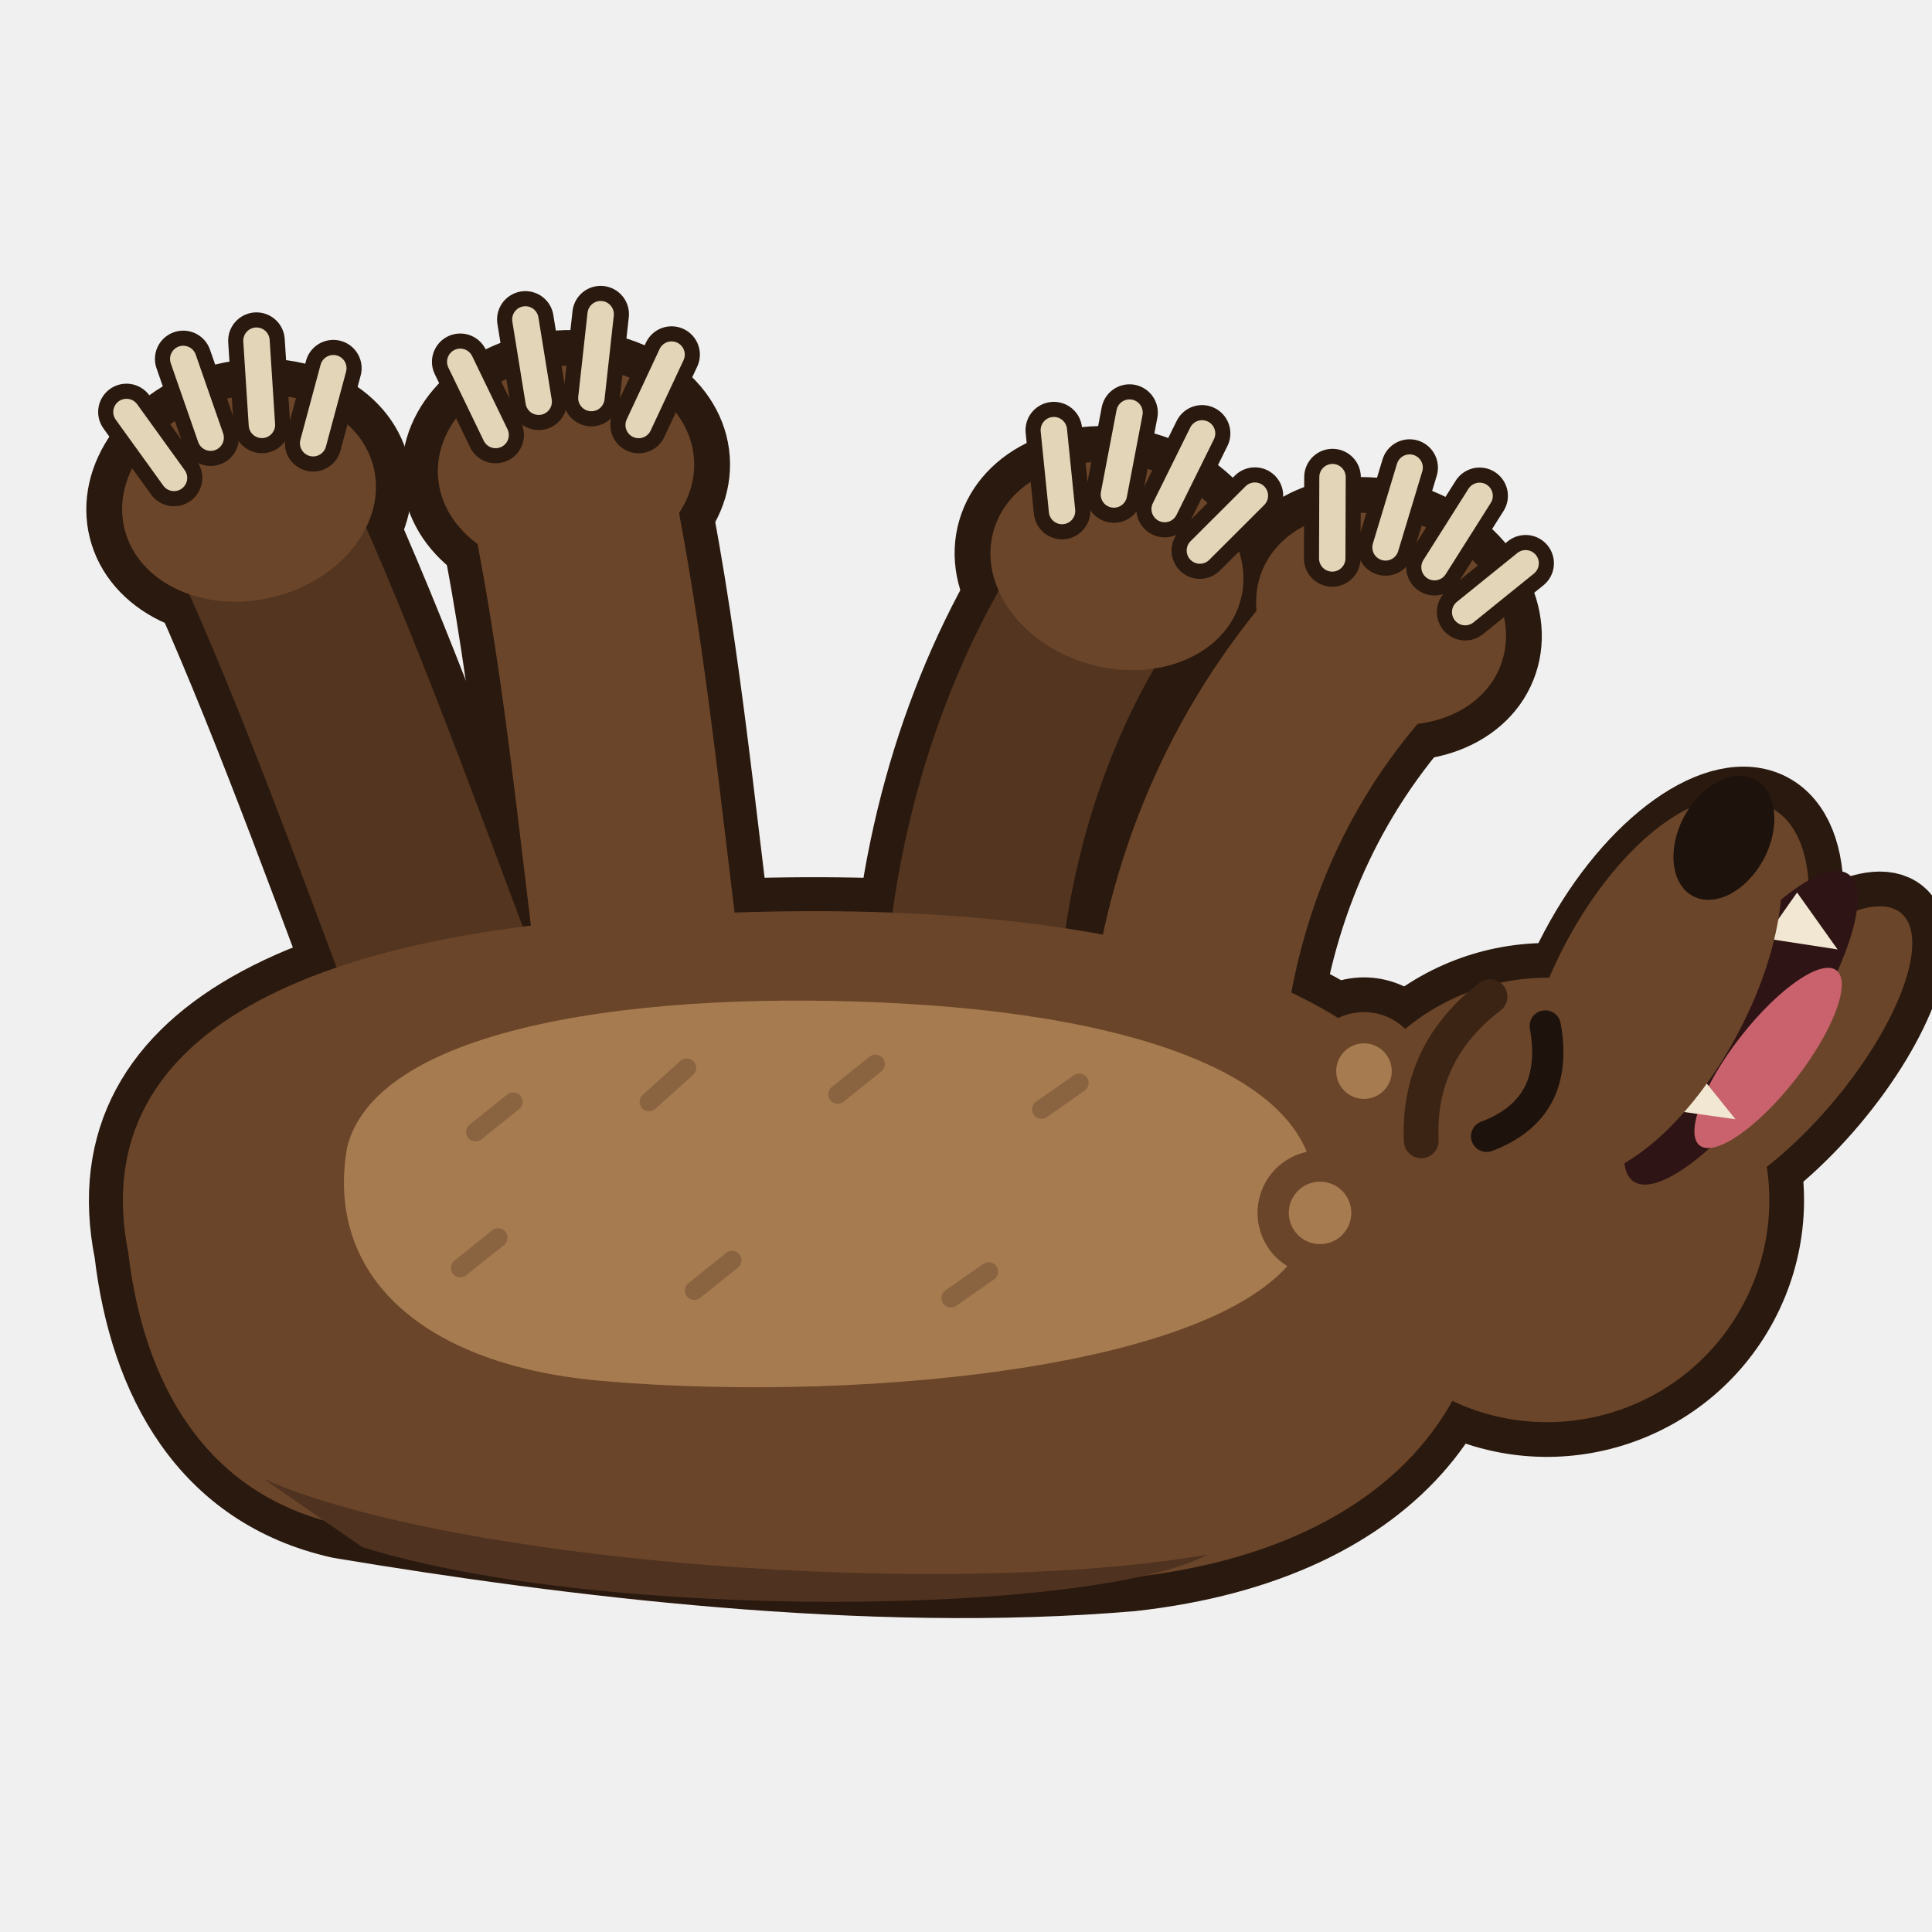
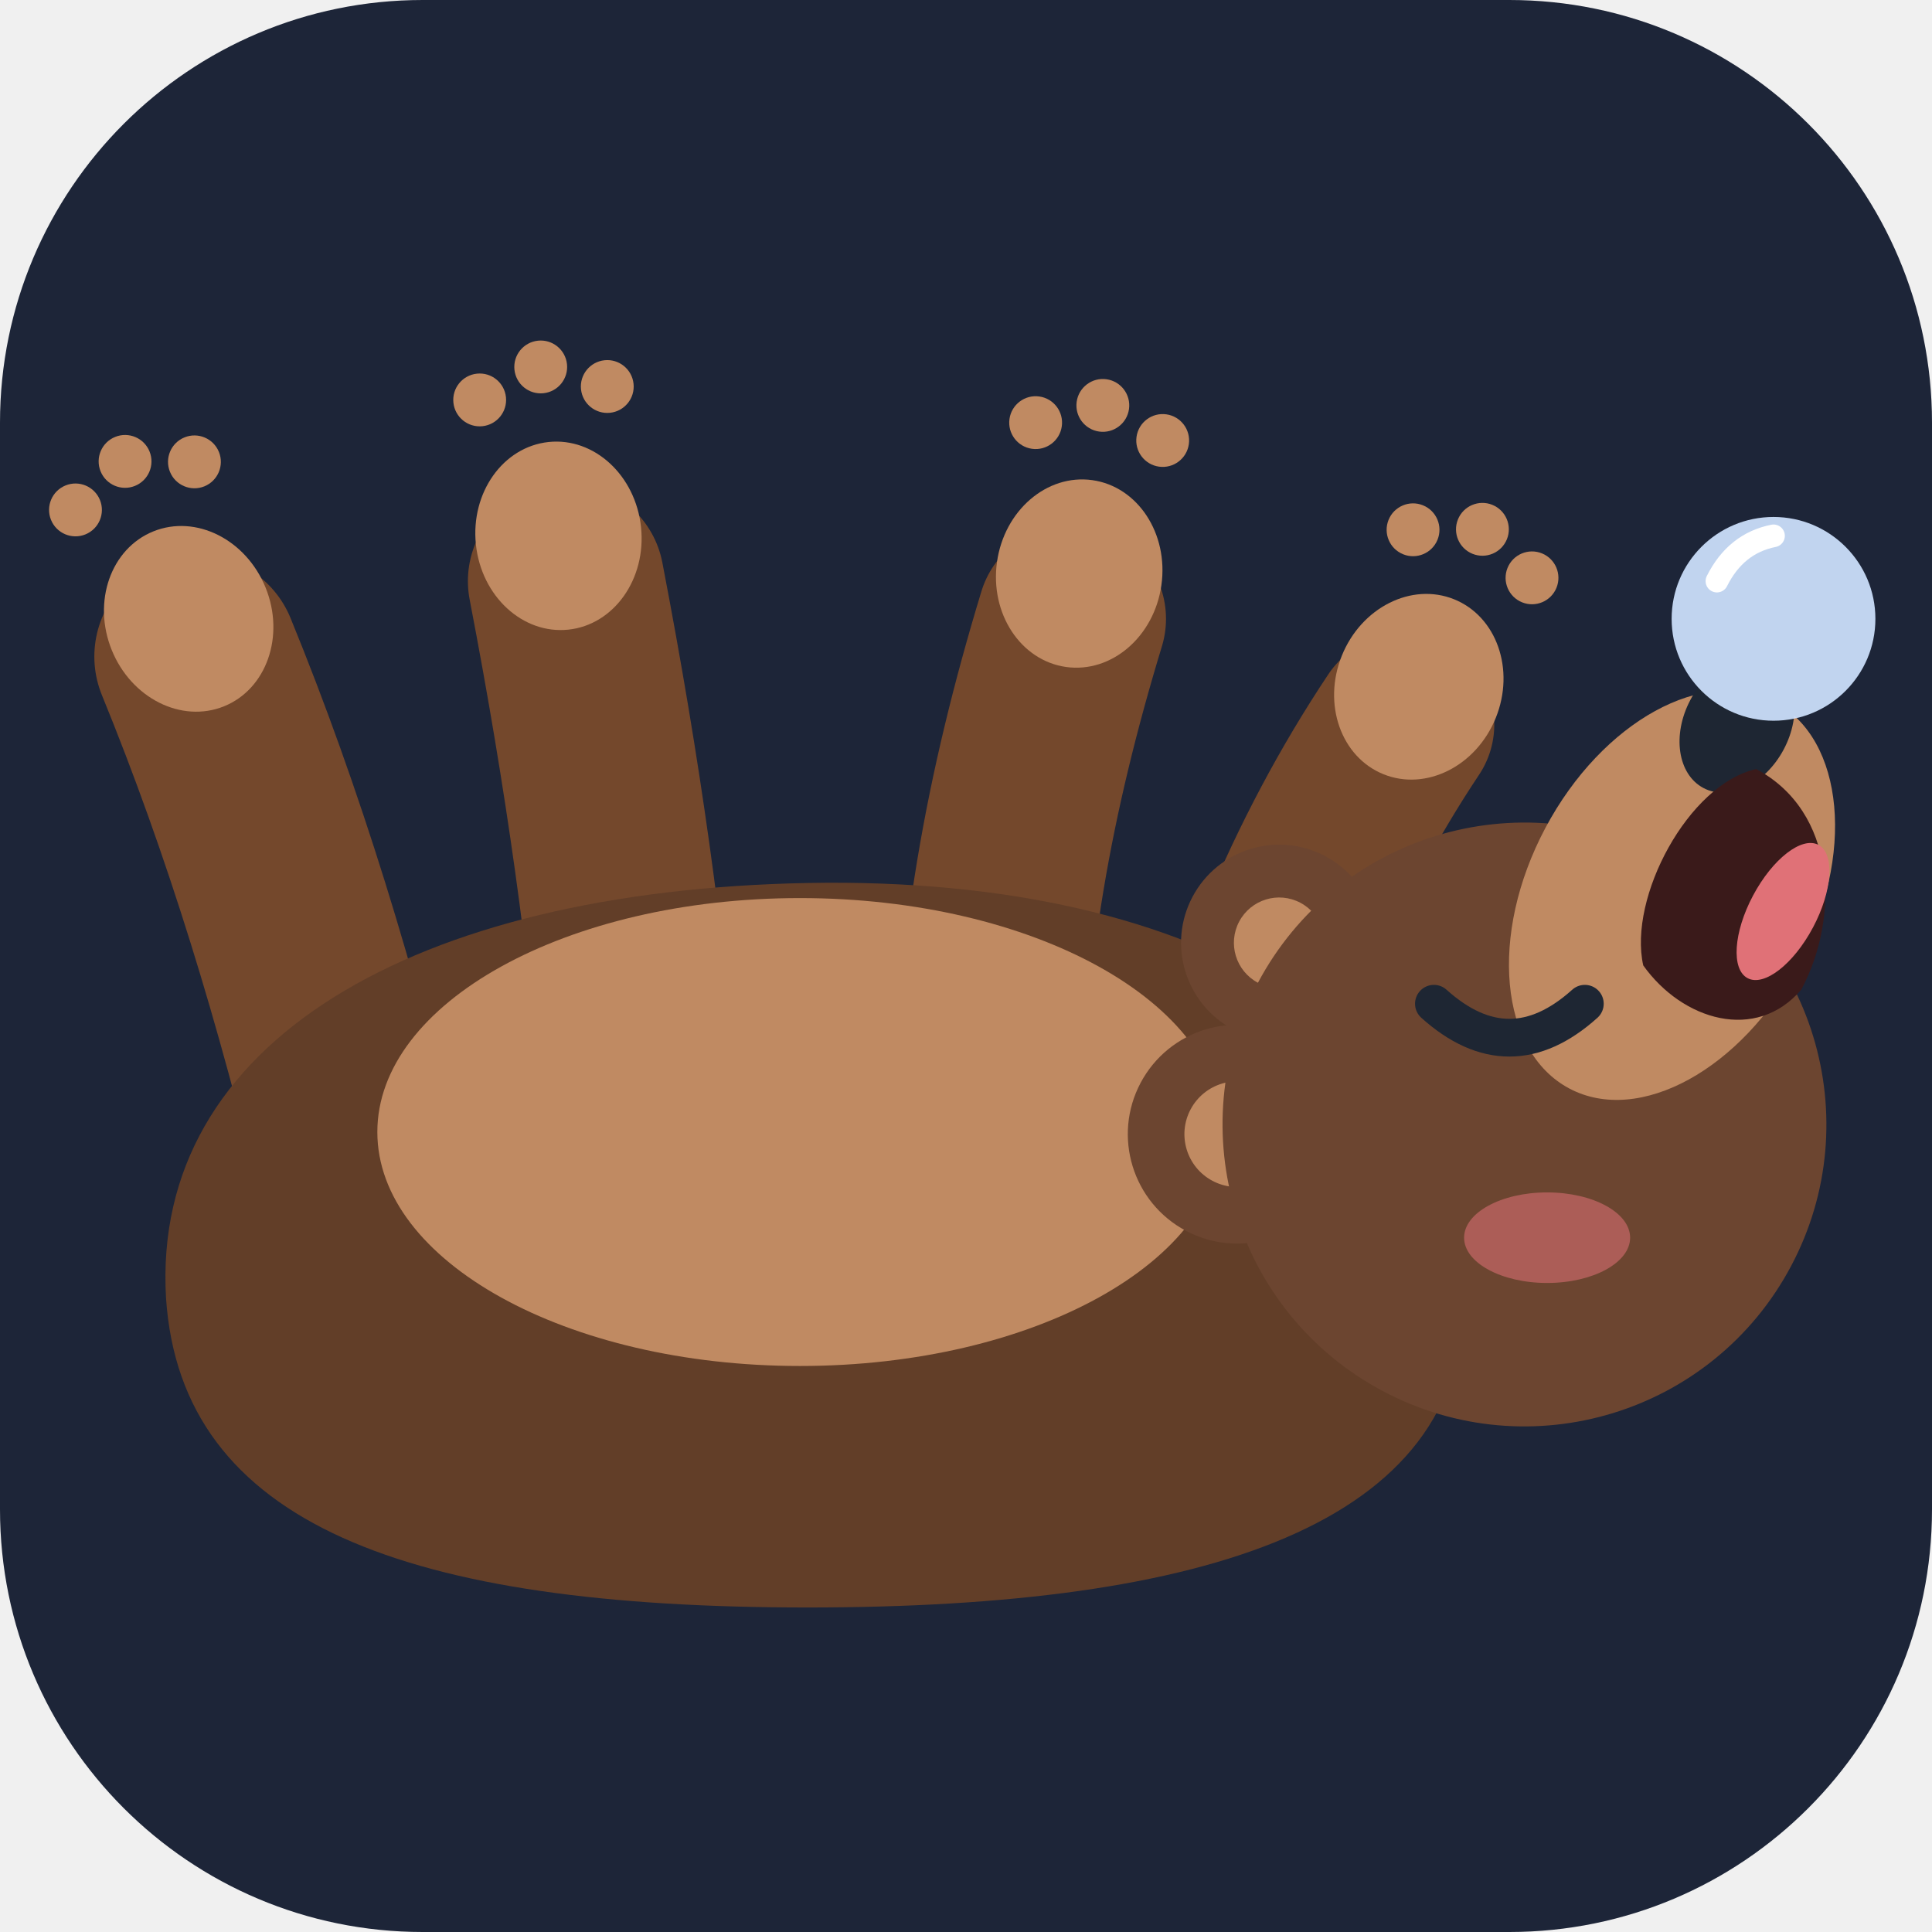
<svg xmlns="http://www.w3.org/2000/svg" viewBox="0 0 512 512" width="512" height="512">
-   <g id="art" transform="translate(0 0)">
-     <g stroke="#2a190e" fill="#2a190e" stroke-linejoin="round">
-       <path d="M118 262 C100 214 84 170 66 132" stroke="#2a190e" stroke-width="68" stroke-linecap="round" fill="none" />
-       <path d="M258 256 C262 214 276 178 296 150" stroke="#2a190e" stroke-width="64" stroke-linecap="round" fill="none" />
-       <path d="M34 332 C22 272 86 244 190 242 C290 238 376 256 392 318 C402 366 372 410 300 418 C230 424 150 414 90 404 C54 396 38 366 34 332 Z" stroke-width="18" />
-       <path d="M170 262 C164 216 160 170 150 124" stroke="#2a190e" stroke-width="72" stroke-linecap="round" fill="none" />
-       <path d="M316 262 C322 226 338 192 366 164" stroke="#2a190e" stroke-width="70" stroke-linecap="round" fill="none" />
-       <ellipse cx="66" cy="132" rx="43.0" ry="36.0" fill="#2a190e" transform="rotate(-14 66 132)" />
-       <ellipse cx="296" cy="150" rx="43.0" ry="36.0" fill="#2a190e" transform="rotate(16 296 150)" />
-       <ellipse cx="150" cy="124" rx="43.0" ry="36.0" fill="#2a190e" transform="rotate(-4 150 124)" />
-       <ellipse cx="366" cy="164" rx="43.0" ry="36.0" fill="#2a190e" transform="rotate(22 366 164)" />
-       <g transform="translate(410 318) rotate(-62) scale(.92)" stroke-width="20">
-         <circle cx="-34" cy="-56" r="18" />
-         <circle cx="8" cy="-64" r="17" />
-         <ellipse cx="68" cy="40" rx="54" ry="20" transform="rotate(12 68 40)" />
-         <circle cx="0" cy="0" r="64" />
-         <ellipse cx="68" cy="4" rx="62" ry="31" />
-       </g>
+   <rect width="512" height="512" rx="112" fill="#1D2538" />
+   <g transform="translate(0 14)">
+     <path d="M96 300 C84 250 70 204 52 160" stroke="#74482C" stroke-width="54" stroke-linecap="round" fill="none" />
+     <path d="M170 282 C166 236 160 192 150 140" stroke="#74482C" stroke-width="52" stroke-linecap="round" fill="none" />
+     <path d="M262 286 C262 240 270 196 284 150" stroke="#74482C" stroke-width="50" stroke-linecap="round" fill="none" />
+     <path d="M322 296 C332 254 348 214 372 178" stroke="#74482C" stroke-width="48" stroke-linecap="round" fill="none" />
+     <path d="M44 330 C40 262 110 222 214 220 C320 218 388 262 388 330 C388 390 320 412 214 412 C108 412 48 390 44 330 Z" fill="#623E28" />
+     <ellipse cx="212" cy="286" rx="112" ry="62" fill="#C08A62" />
+     <g fill="#C08A62" transform="rotate(-22 50 150)">
+       <ellipse cx="50" cy="150" rx="22" ry="25" />
+       <circle cx="33.0" cy="112.0" r="7.0" />
+       <circle cx="50.0" cy="105.0" r="7.0" />
+       <circle cx="67.0" cy="112.0" r="7.0" />
    </g>
-     <path d="M118 262 C100 214 84 170 66 132" stroke="#533520" stroke-width="50" stroke-linecap="round" fill="none" />
-     <path d="M258 256 C262 214 276 178 296 150" stroke="#533520" stroke-width="46" stroke-linecap="round" fill="none" />
-     <path d="M34 332 C22 272 86 244 190 242 C290 238 376 256 392 318 C402 366 372 410 300 418 C230 424 150 414 90 404 C54 396 38 366 34 332 Z" fill="#6b4529" />
-     <path d="M170 262 C164 216 160 170 150 124" stroke="#6b4529" stroke-width="54" stroke-linecap="round" fill="none" />
-     <path d="M316 262 C322 226 338 192 366 164" stroke="#6b4529" stroke-width="52" stroke-linecap="round" fill="none" />
-     <ellipse cx="66" cy="132" rx="34.0" ry="27.0" fill="#6b4529" transform="rotate(-14 66 132)" />
-     <ellipse cx="296" cy="150" rx="34.0" ry="27.0" fill="#6b4529" transform="rotate(16 296 150)" />
-     <ellipse cx="150" cy="124" rx="34.0" ry="27.0" fill="#6b4529" transform="rotate(-4 150 124)" />
-     <ellipse cx="366" cy="164" rx="34.0" ry="27.0" fill="#6b4529" transform="rotate(22 366 164)" />
-     <path d="M70 392 C120 414 250 424 320 412 C290 428 160 430 96 410 Z" fill="#4f3220" />
-     <path d="M92 304 C100 272 170 262 240 266 C310 270 360 290 346 328 C332 362 230 372 160 366 C112 362 86 338 92 304 Z" fill="#a67b50" />
-     <path d="M126 300 l10 -8 M172 292 l10 -9 M222 290 l10 -8 M276 294 l10 -7 M122 336 l10 -8 M184 342 l10 -8 M252 344 l10 -7" stroke="#8a6340" stroke-width="5" stroke-linecap="round" />
-     <path d="M48 122 L40 102" stroke="#2a190e" stroke-width="15" stroke-linecap="round" transform="rotate(-14 66 132)" />
-     <path d="M60 114 L58 92" stroke="#2a190e" stroke-width="15" stroke-linecap="round" transform="rotate(-14 66 132)" />
-     <path d="M74 114 L78 92" stroke="#2a190e" stroke-width="15" stroke-linecap="round" transform="rotate(-14 66 132)" />
-     <path d="M86 122 L96 104" stroke="#2a190e" stroke-width="15" stroke-linecap="round" transform="rotate(-14 66 132)" />
-     <path d="M48 122 L40 102" stroke="#e3d5b8" stroke-width="7" stroke-linecap="round" transform="rotate(-14 66 132)" />
-     <path d="M60 114 L58 92" stroke="#e3d5b8" stroke-width="7" stroke-linecap="round" transform="rotate(-14 66 132)" />
-     <path d="M74 114 L78 92" stroke="#e3d5b8" stroke-width="7" stroke-linecap="round" transform="rotate(-14 66 132)" />
-     <path d="M86 122 L96 104" stroke="#e3d5b8" stroke-width="7" stroke-linecap="round" transform="rotate(-14 66 132)" />
-     <path d="M278 140 L270 120" stroke="#2a190e" stroke-width="15" stroke-linecap="round" transform="rotate(16 296 150)" />
-     <path d="M290 132 L288 110" stroke="#2a190e" stroke-width="15" stroke-linecap="round" transform="rotate(16 296 150)" />
-     <path d="M304 132 L308 110" stroke="#2a190e" stroke-width="15" stroke-linecap="round" transform="rotate(16 296 150)" />
-     <path d="M316 140 L326 122" stroke="#2a190e" stroke-width="15" stroke-linecap="round" transform="rotate(16 296 150)" />
-     <path d="M278 140 L270 120" stroke="#e3d5b8" stroke-width="7" stroke-linecap="round" transform="rotate(16 296 150)" />
-     <path d="M290 132 L288 110" stroke="#e3d5b8" stroke-width="7" stroke-linecap="round" transform="rotate(16 296 150)" />
-     <path d="M304 132 L308 110" stroke="#e3d5b8" stroke-width="7" stroke-linecap="round" transform="rotate(16 296 150)" />
-     <path d="M316 140 L326 122" stroke="#e3d5b8" stroke-width="7" stroke-linecap="round" transform="rotate(16 296 150)" />
-     <path d="M132 114 L124 94" stroke="#2a190e" stroke-width="15" stroke-linecap="round" transform="rotate(-4 150 124)" />
-     <path d="M144 106 L142 84" stroke="#2a190e" stroke-width="15" stroke-linecap="round" transform="rotate(-4 150 124)" />
-     <path d="M158 106 L162 84" stroke="#2a190e" stroke-width="15" stroke-linecap="round" transform="rotate(-4 150 124)" />
-     <path d="M170 114 L180 96" stroke="#2a190e" stroke-width="15" stroke-linecap="round" transform="rotate(-4 150 124)" />
-     <path d="M132 114 L124 94" stroke="#e3d5b8" stroke-width="7" stroke-linecap="round" transform="rotate(-4 150 124)" />
-     <path d="M144 106 L142 84" stroke="#e3d5b8" stroke-width="7" stroke-linecap="round" transform="rotate(-4 150 124)" />
-     <path d="M158 106 L162 84" stroke="#e3d5b8" stroke-width="7" stroke-linecap="round" transform="rotate(-4 150 124)" />
-     <path d="M170 114 L180 96" stroke="#e3d5b8" stroke-width="7" stroke-linecap="round" transform="rotate(-4 150 124)" />
-     <path d="M348 154 L340 134" stroke="#2a190e" stroke-width="15" stroke-linecap="round" transform="rotate(22 366 164)" />
-     <path d="M360 146 L358 124" stroke="#2a190e" stroke-width="15" stroke-linecap="round" transform="rotate(22 366 164)" />
-     <path d="M374 146 L378 124" stroke="#2a190e" stroke-width="15" stroke-linecap="round" transform="rotate(22 366 164)" />
-     <path d="M386 154 L396 136" stroke="#2a190e" stroke-width="15" stroke-linecap="round" transform="rotate(22 366 164)" />
-     <path d="M348 154 L340 134" stroke="#e3d5b8" stroke-width="7" stroke-linecap="round" transform="rotate(22 366 164)" />
-     <path d="M360 146 L358 124" stroke="#e3d5b8" stroke-width="7" stroke-linecap="round" transform="rotate(22 366 164)" />
-     <path d="M374 146 L378 124" stroke="#e3d5b8" stroke-width="7" stroke-linecap="round" transform="rotate(22 366 164)" />
-     <path d="M386 154 L396 136" stroke="#e3d5b8" stroke-width="7" stroke-linecap="round" transform="rotate(22 366 164)" />
-     <g transform="translate(410 318) rotate(-62) scale(.92)">
-       <g fill="#6b4529">
-         <circle cx="-34" cy="-56" r="18" />
-         <circle cx="8" cy="-64" r="17" />
-         <ellipse cx="68" cy="40" rx="54" ry="20" transform="rotate(12 68 40)" />
-         <circle cx="0" cy="0" r="64" />
-         <ellipse cx="68" cy="4" rx="62" ry="31" />
-       </g>
-       <circle cx="-34" cy="-56" r="9" fill="#a67b50" />
-       <circle cx="8" cy="-64" r="8" fill="#a67b50" />
-       <ellipse cx="70" cy="26" rx="54" ry="16" fill="#2e1414" transform="rotate(7 70 26)" />
-       <ellipse cx="66" cy="37" rx="32" ry="10" fill="#c9626c" transform="rotate(10 66 37)" />
-       <path d="M38 15 l8 22 l9 -21 Z M96 20 l7 20 l9 -18 Z" fill="#f1e7d2" />
-       <ellipse cx="68" cy="-2" rx="60" ry="28" fill="#6b4529" />
-       <ellipse cx="116" cy="-4" rx="19" ry="13" fill="#1e120c" />
-       <path d="M8 -24 q17 15 36 0" stroke="#1e120c" stroke-width="9" fill="none" stroke-linecap="round" />
-       <path d="M-2 -40 q22 -13 46 -2" stroke="#3b2414" stroke-width="10" fill="none" stroke-linecap="round" />
+     <g fill="#C08A62" transform="rotate(-6 148 128)">
+       <ellipse cx="148" cy="128" rx="22" ry="25" />
+       <circle cx="131.0" cy="90.0" r="7.0" />
+       <circle cx="148.0" cy="83.0" r="7.0" />
+       <circle cx="165.0" cy="90.0" r="7.0" />
    </g>
+     <g fill="#C08A62" transform="rotate(8 286 138)">
+       <ellipse cx="286" cy="138" rx="22" ry="25" />
+       <circle cx="269.0" cy="100.0" r="7.0" />
+       <circle cx="286.0" cy="93.0" r="7.0" />
+       <circle cx="303.0" cy="100.0" r="7.0" />
+     </g>
+     <g fill="#C08A62" transform="rotate(22 376 168)">
+       <ellipse cx="376" cy="168" rx="22" ry="25" />
+       <circle cx="359.0" cy="130.0" r="7.0" />
+       <circle cx="376.0" cy="123.0" r="7.0" />
+       <circle cx="393.0" cy="130.0" r="7.0" />
+     </g>
+     <g transform="translate(404 284) rotate(-62)">
+       <circle cx="-38" cy="-66" r="29" fill="#6C4530" />
+       <circle cx="-38" cy="-66" r="14" fill="#C08A62" />
+       <circle cx="12" cy="-80" r="26" fill="#6C4530" />
+       <circle cx="12" cy="-80" r="12" fill="#C08A62" />
+       <circle r="80" fill="#6C4530" />
+       <ellipse cx="72" cy="6" rx="58" ry="38" fill="#C08A62" />
+       <ellipse cx="120" cy="0" rx="19" ry="14" fill="#1E2633" />
+       <path d="M52 8 C66 -4 100 -4 112 10 C112 34 88 48 66 48 C48 44 44 24 52 8 Z" fill="#3A1A1A" />
+       <ellipse cx="82" cy="34" rx="20" ry="9" fill="#E07177" />
+     </g>
+     <path d="M380 252 q20 18 40 0" stroke="#1E2633" stroke-width="10" fill="none" stroke-linecap="round" />
+     <ellipse cx="410" cy="314" rx="22" ry="12" fill="#E07177" opacity=".55" />
+     <circle cx="470" cy="150" r="27" fill="#CFE3FF" opacity=".92" />
+     <path d="M455 140 q5 -10 15 -12" stroke="#fff" stroke-width="6" fill="none" stroke-linecap="round" />
  </g>
</svg>
